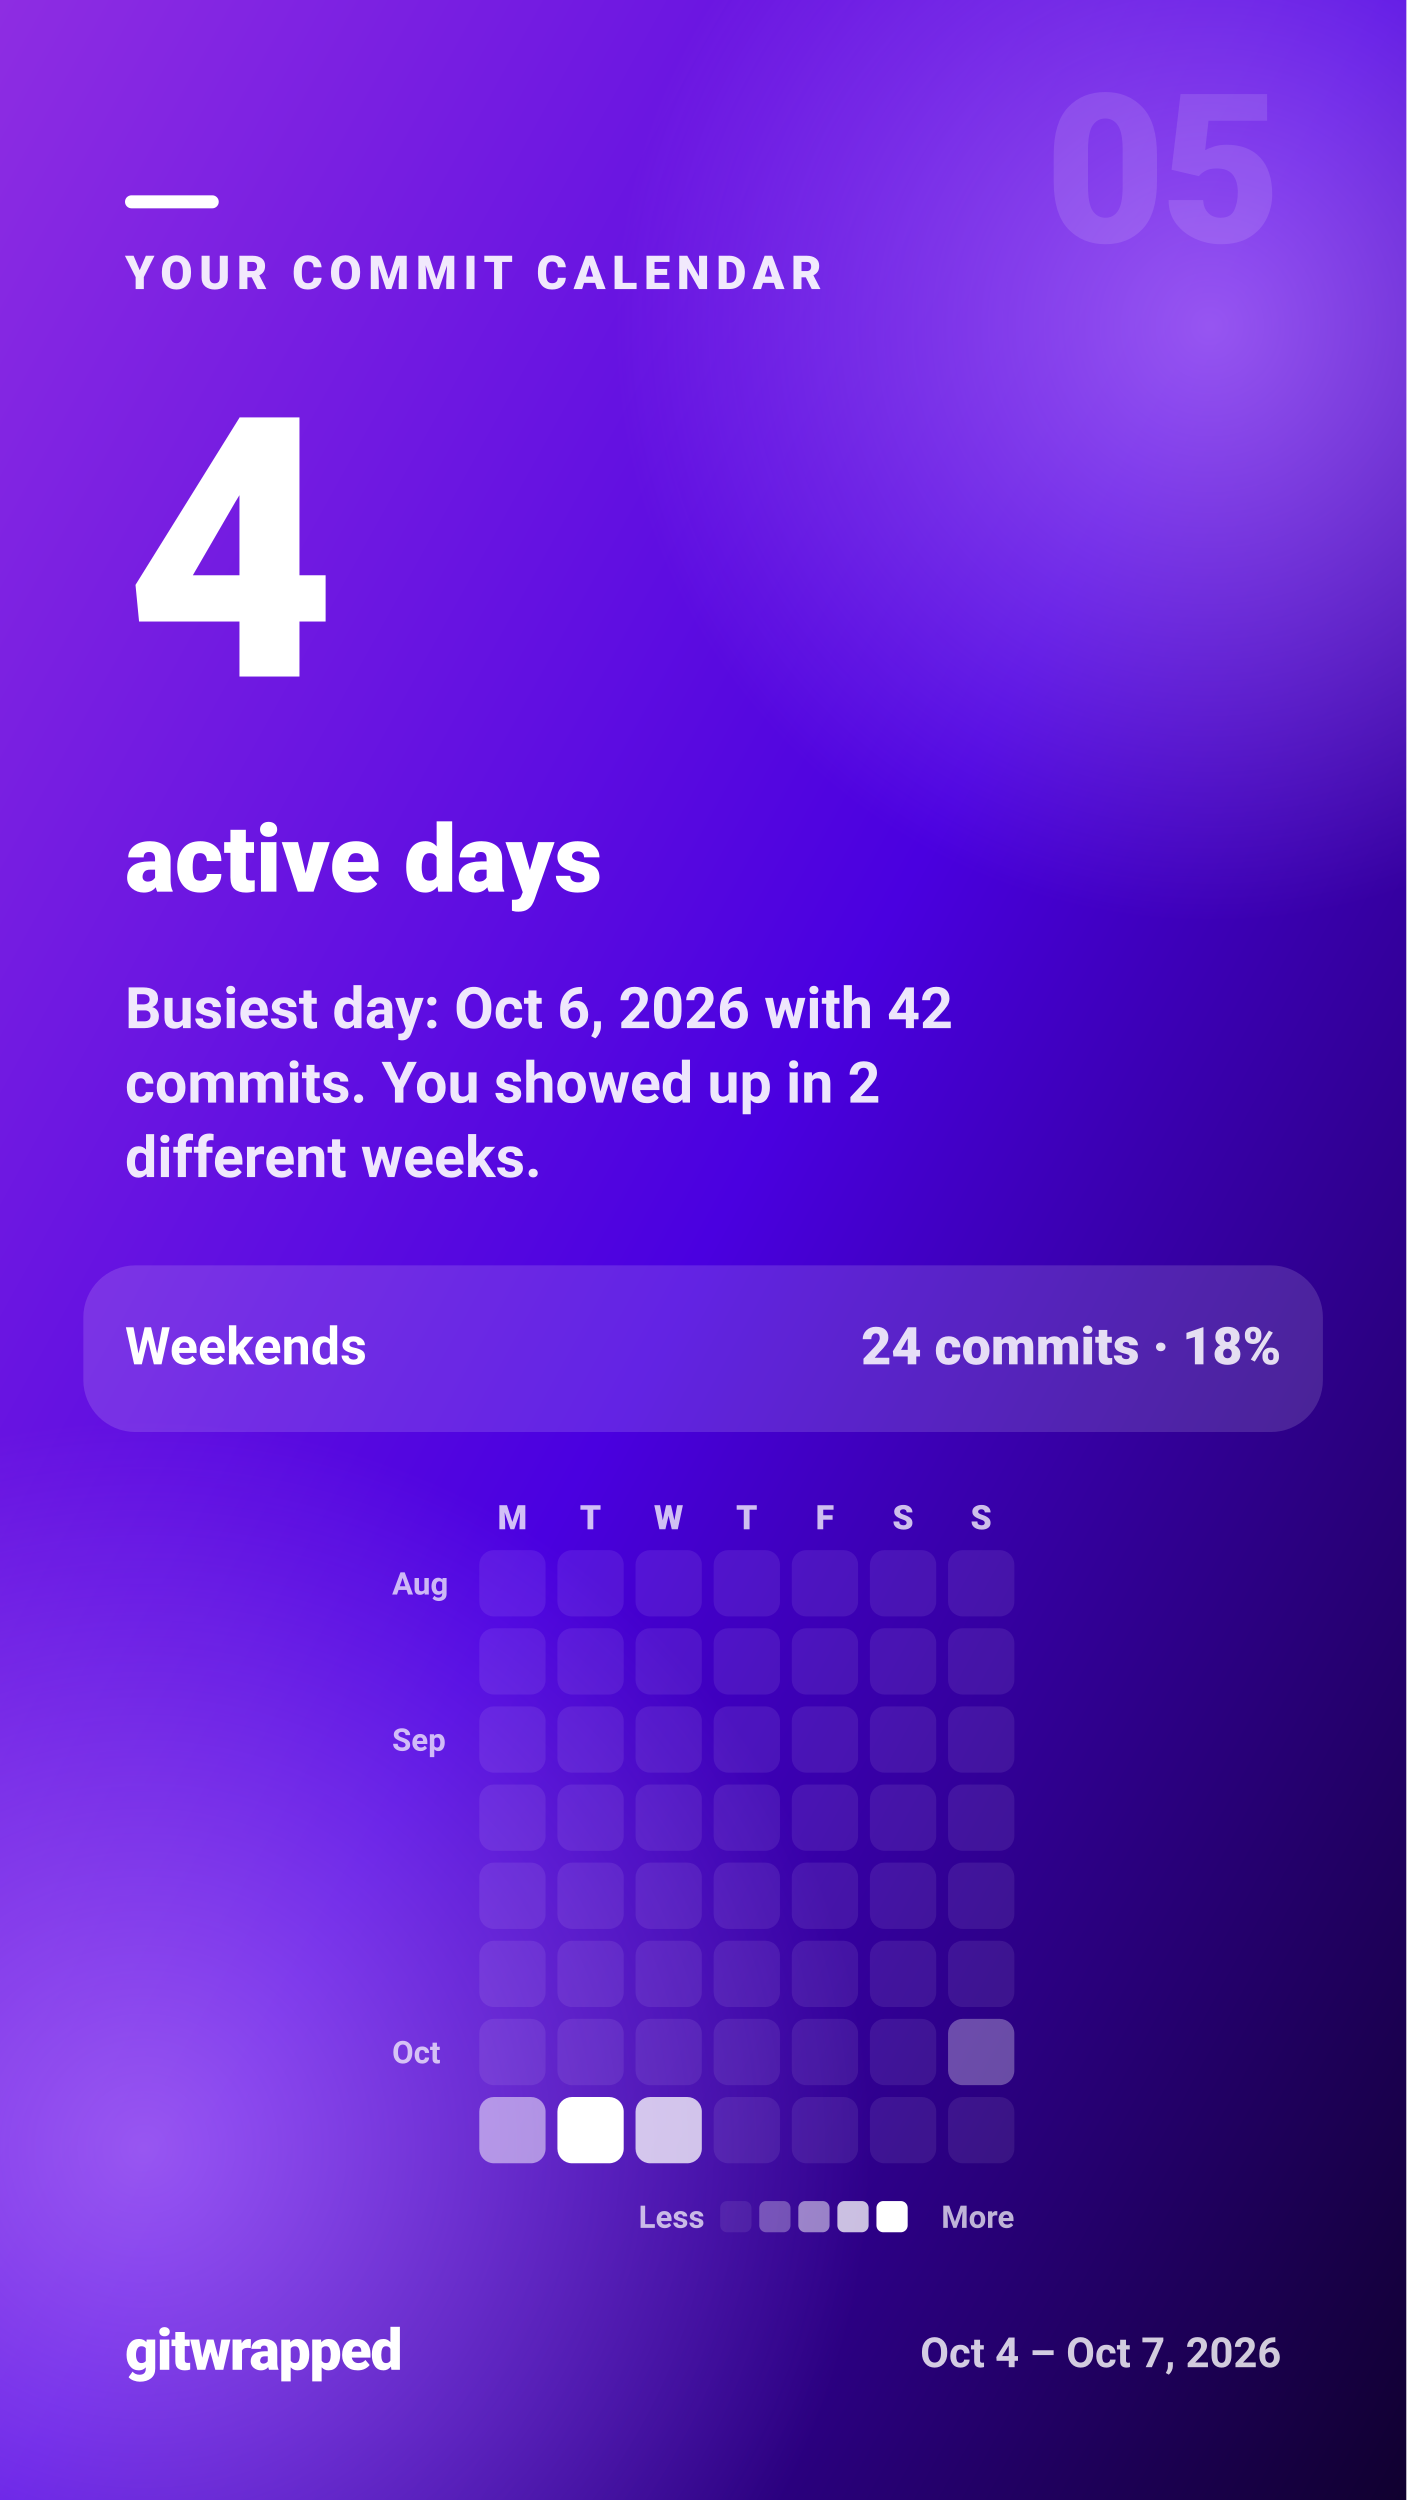
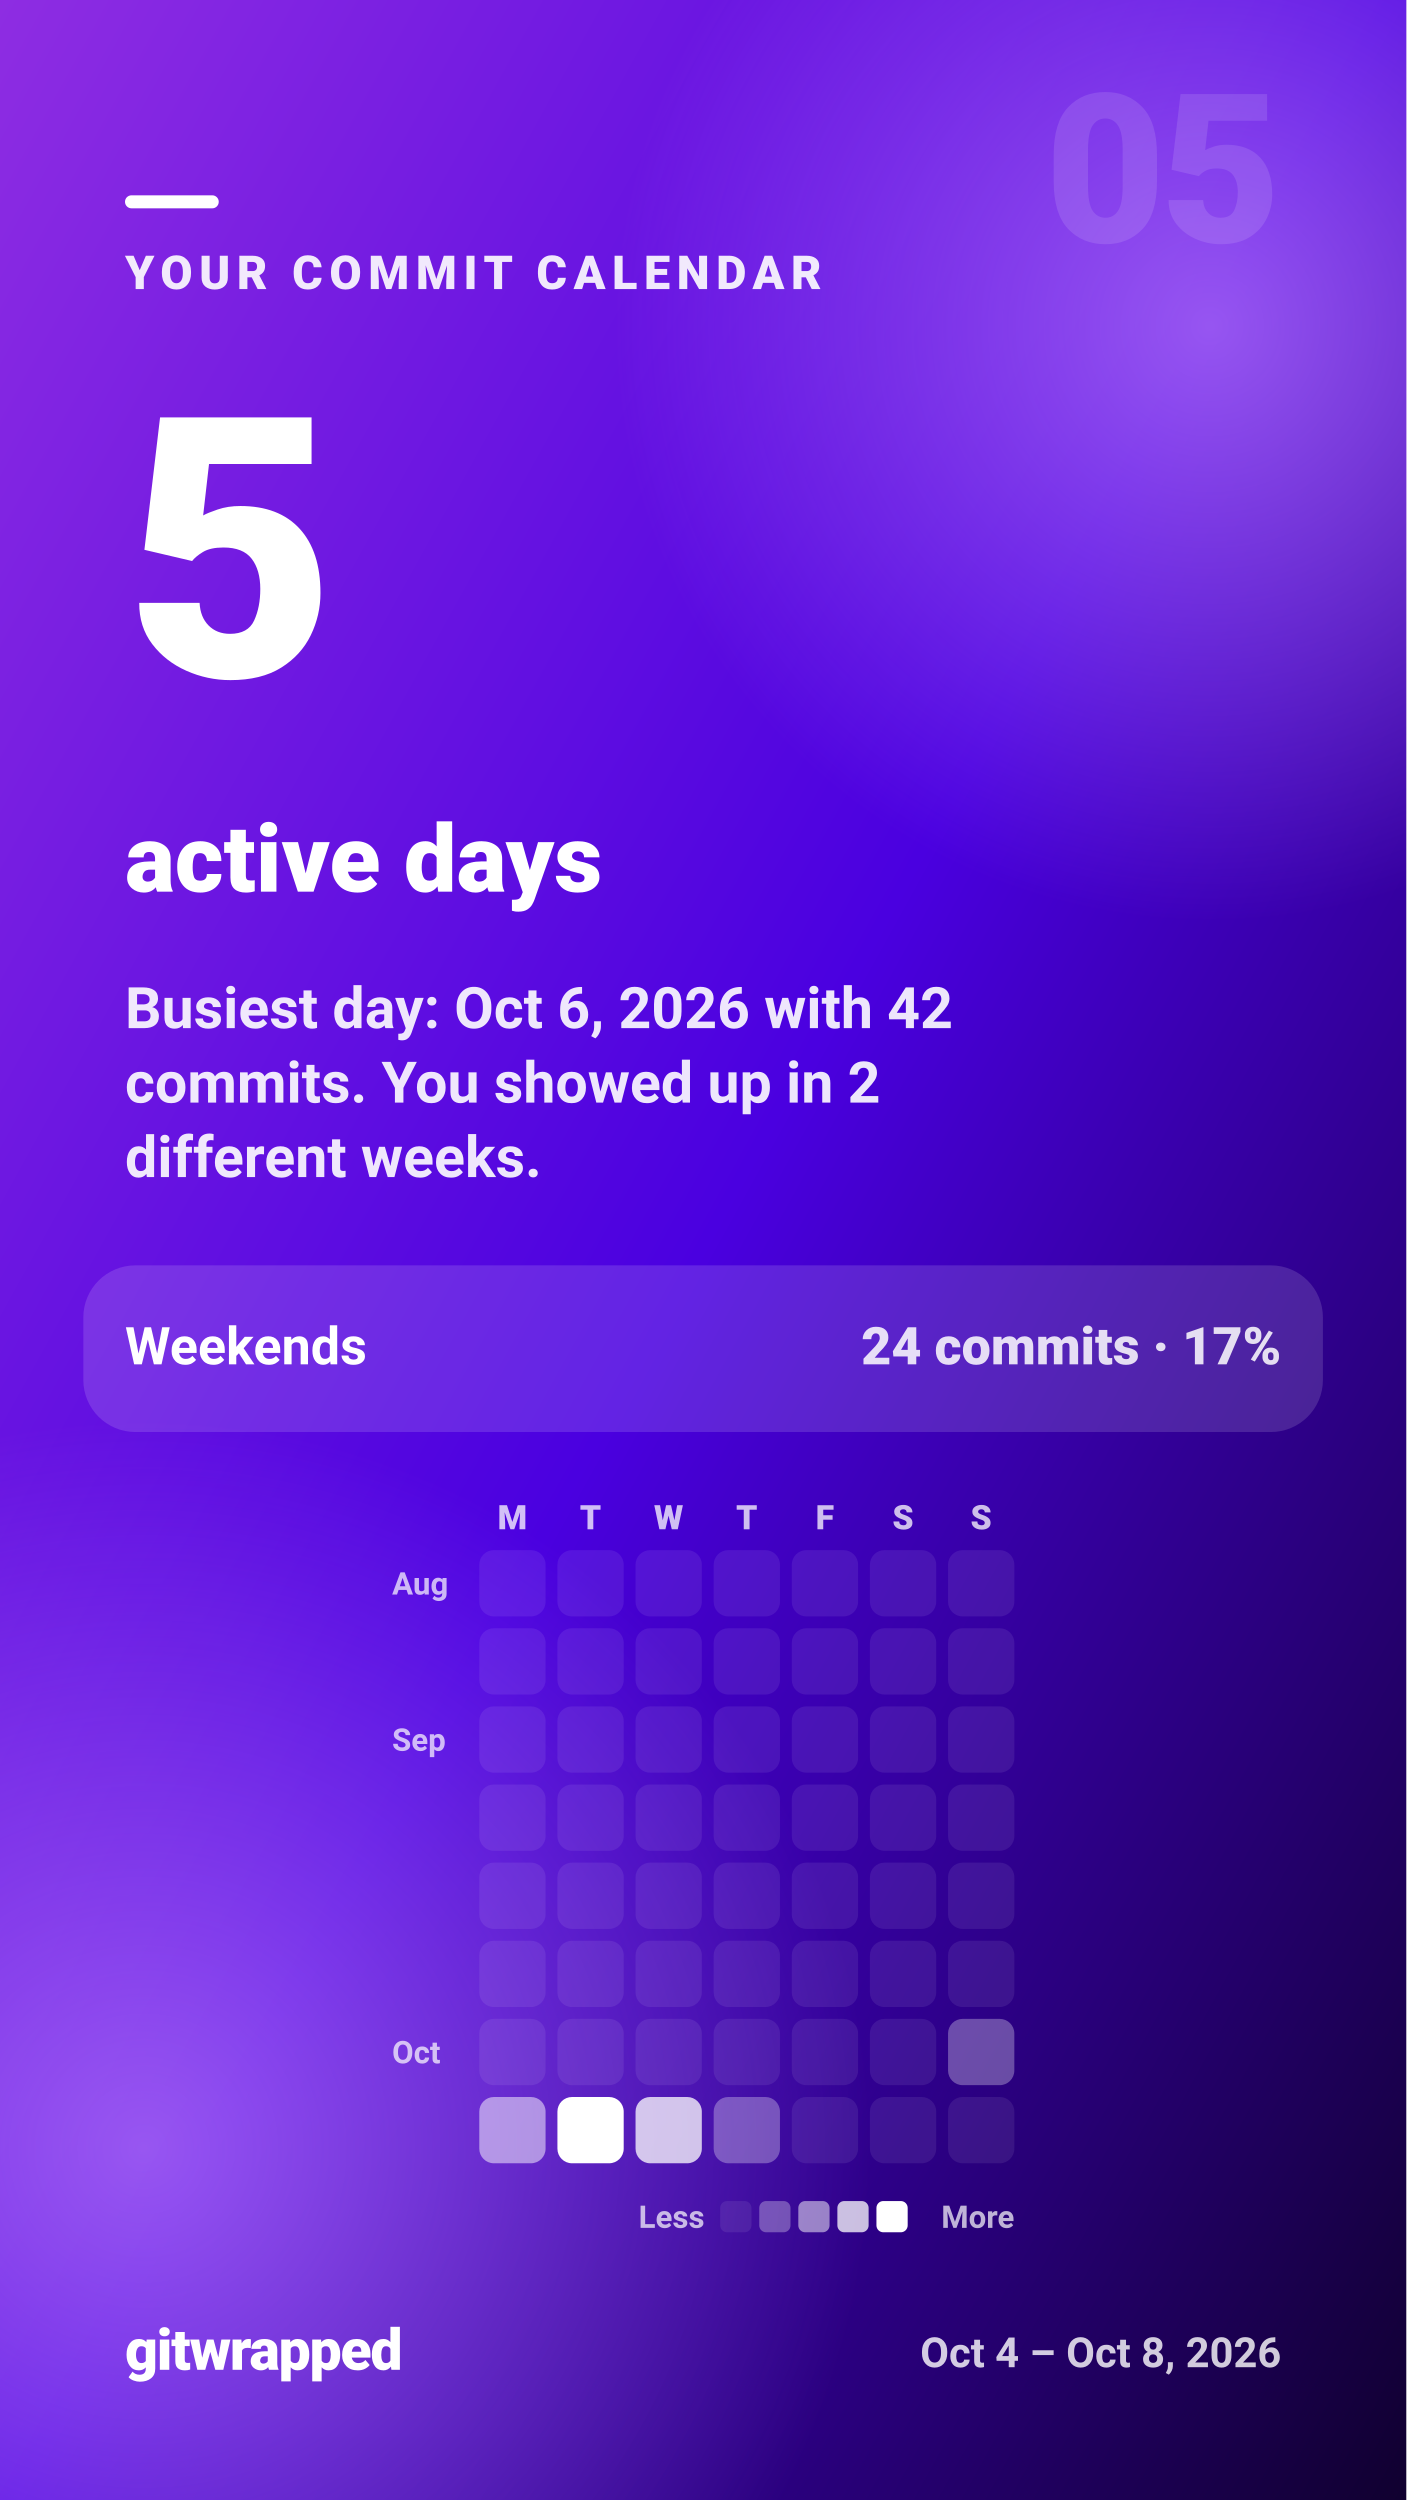
- <svg xmlns="http://www.w3.org/2000/svg" width="1080" height="1920" viewBox="0 0 1080 1920" role="img" aria-label="YOUR COMMIT CALENDAR — 4 — active days">
+ <svg xmlns="http://www.w3.org/2000/svg" width="1080" height="1920" viewBox="0 0 1080 1920" role="img" aria-label="YOUR COMMIT CALENDAR — 5 — active days">
  <defs>
    <linearGradient id="gw-activity-bg" x1="0" y1="0" x2="1" y2="1">
      <stop offset="0.00" stop-color="#8e2de2" />
      <stop offset="0.50" stop-color="#4a00e0" />
      <stop offset="1.00" stop-color="#10002f" />
    </linearGradient>
    <radialGradient id="gw-activity-glow">
      <stop offset="0" stop-color="#d59bff" stop-opacity="0.55" />
      <stop offset="1" stop-color="#d59bff" stop-opacity="0" />
    </radialGradient>
  </defs>
  <rect width="1080" height="1920" fill="url(#gw-activity-bg)" />
  <circle cx="930" cy="250" r="460" fill="url(#gw-activity-glow)" />
  <circle cx="110" cy="1650" r="560" fill="url(#gw-activity-glow)" />
  <g fill="#ffffff" font-family="system-ui, -apple-system, 'Segoe UI', Roboto, Helvetica, Arial, sans-serif">
    <text x="984" y="186" font-size="160" font-weight="900" fill-opacity="0.12" text-anchor="end" letter-spacing="-4">05</text>
    <rect x="96" y="150" width="72" height="10" rx="5" fill="#ffffff" />
    <text x="96" y="222" font-size="36" font-weight="800" fill-opacity="0.9" letter-spacing="5">YOUR COMMIT CALENDAR</text>
-     <text x="96" y="519.6" font-size="280" font-weight="900" letter-spacing="-5.6">4</text>
+     <text x="96" y="519.6" font-size="280" font-weight="900" letter-spacing="-5.6">5</text>
    <text x="96" y="684.8" font-size="72" font-weight="800">active days</text>
    <text x="96" y="789.6" font-size="44" font-weight="600" fill-opacity="0.9">Busiest day: Oct 6, 2026 with 42</text>
    <text x="96" y="846.8" font-size="44" font-weight="600" fill-opacity="0.9">commits. You showed up in 2</text>
    <text x="96" y="904" font-size="44" font-weight="600" fill-opacity="0.9">different weeks.</text>
    <rect x="64" y="971.8" width="952" height="128" rx="40" fill="#ffffff" fill-opacity="0.14" />
    <text x="96" y="1047.8" font-size="40" font-weight="700">Weekends</text>
-     <text x="984" y="1047.8" font-size="40" font-weight="800" fill-opacity="0.85" text-anchor="end">24 commits · 18%</text>
+     <text x="984" y="1047.8" font-size="40" font-weight="800" fill-opacity="0.85" text-anchor="end">24 commits · 17%</text>
    <text x="393.5" y="1174.5" font-size="26" font-weight="800" fill-opacity="0.75" text-anchor="middle">M</text>
    <text x="453.5" y="1174.5" font-size="26" font-weight="800" fill-opacity="0.75" text-anchor="middle">T</text>
    <text x="513.5" y="1174.5" font-size="26" font-weight="800" fill-opacity="0.75" text-anchor="middle">W</text>
    <text x="573.5" y="1174.5" font-size="26" font-weight="800" fill-opacity="0.75" text-anchor="middle">T</text>
    <text x="633.5" y="1174.5" font-size="26" font-weight="800" fill-opacity="0.75" text-anchor="middle">F</text>
    <text x="693.5" y="1174.5" font-size="26" font-weight="800" fill-opacity="0.75" text-anchor="middle">S</text>
    <text x="753.5" y="1174.5" font-size="26" font-weight="800" fill-opacity="0.75" text-anchor="middle">S</text>
    <text x="301.1" y="1224.6" font-size="24" font-weight="700" fill-opacity="0.7">Aug</text>
    <text x="301.1" y="1344.6" font-size="24" font-weight="700" fill-opacity="0.7">Sep</text>
    <text x="301.1" y="1584.6" font-size="24" font-weight="700" fill-opacity="0.7">Oct</text>
    <rect x="368.1" y="1190.5" width="50.9" height="50.9" rx="11.2" fill-opacity="0.08" />
    <rect x="428.1" y="1190.5" width="50.9" height="50.9" rx="11.2" fill-opacity="0.08" />
    <rect x="488.1" y="1190.5" width="50.9" height="50.9" rx="11.2" fill-opacity="0.08" />
    <rect x="548.1" y="1190.5" width="50.9" height="50.9" rx="11.2" fill-opacity="0.08" />
    <rect x="608.1" y="1190.5" width="50.9" height="50.9" rx="11.2" fill-opacity="0.08" />
    <rect x="668.1" y="1190.5" width="50.9" height="50.9" rx="11.2" fill-opacity="0.08" />
    <rect x="728.1" y="1190.5" width="50.9" height="50.9" rx="11.2" fill-opacity="0.08" />
    <rect x="368.1" y="1250.5" width="50.9" height="50.9" rx="11.2" fill-opacity="0.08" />
    <rect x="428.1" y="1250.5" width="50.9" height="50.9" rx="11.2" fill-opacity="0.08" />
    <rect x="488.1" y="1250.5" width="50.9" height="50.9" rx="11.2" fill-opacity="0.08" />
    <rect x="548.1" y="1250.5" width="50.9" height="50.9" rx="11.2" fill-opacity="0.08" />
    <rect x="608.1" y="1250.5" width="50.9" height="50.9" rx="11.2" fill-opacity="0.08" />
    <rect x="668.1" y="1250.5" width="50.9" height="50.9" rx="11.2" fill-opacity="0.08" />
    <rect x="728.1" y="1250.5" width="50.9" height="50.9" rx="11.2" fill-opacity="0.08" />
    <rect x="368.1" y="1310.5" width="50.9" height="50.9" rx="11.2" fill-opacity="0.08" />
    <rect x="428.1" y="1310.5" width="50.9" height="50.9" rx="11.2" fill-opacity="0.08" />
    <rect x="488.1" y="1310.5" width="50.9" height="50.9" rx="11.2" fill-opacity="0.08" />
    <rect x="548.1" y="1310.5" width="50.9" height="50.9" rx="11.2" fill-opacity="0.08" />
    <rect x="608.1" y="1310.5" width="50.9" height="50.9" rx="11.2" fill-opacity="0.08" />
    <rect x="668.1" y="1310.5" width="50.9" height="50.9" rx="11.2" fill-opacity="0.08" />
    <rect x="728.1" y="1310.5" width="50.9" height="50.9" rx="11.2" fill-opacity="0.08" />
    <rect x="368.1" y="1370.5" width="50.9" height="50.9" rx="11.2" fill-opacity="0.08" />
    <rect x="428.1" y="1370.5" width="50.9" height="50.9" rx="11.2" fill-opacity="0.08" />
    <rect x="488.1" y="1370.5" width="50.9" height="50.9" rx="11.2" fill-opacity="0.08" />
    <rect x="548.1" y="1370.5" width="50.9" height="50.9" rx="11.2" fill-opacity="0.08" />
    <rect x="608.1" y="1370.5" width="50.9" height="50.9" rx="11.2" fill-opacity="0.08" />
    <rect x="668.1" y="1370.5" width="50.9" height="50.9" rx="11.2" fill-opacity="0.08" />
    <rect x="728.1" y="1370.5" width="50.9" height="50.9" rx="11.2" fill-opacity="0.08" />
    <rect x="368.1" y="1430.5" width="50.9" height="50.9" rx="11.2" fill-opacity="0.08" />
    <rect x="428.1" y="1430.5" width="50.9" height="50.9" rx="11.2" fill-opacity="0.08" />
    <rect x="488.1" y="1430.5" width="50.9" height="50.9" rx="11.2" fill-opacity="0.08" />
    <rect x="548.1" y="1430.5" width="50.9" height="50.9" rx="11.2" fill-opacity="0.08" />
    <rect x="608.1" y="1430.5" width="50.9" height="50.9" rx="11.2" fill-opacity="0.08" />
    <rect x="668.1" y="1430.5" width="50.9" height="50.9" rx="11.2" fill-opacity="0.08" />
    <rect x="728.1" y="1430.5" width="50.9" height="50.9" rx="11.2" fill-opacity="0.08" />
    <rect x="368.1" y="1490.5" width="50.9" height="50.9" rx="11.2" fill-opacity="0.08" />
    <rect x="428.1" y="1490.5" width="50.9" height="50.9" rx="11.2" fill-opacity="0.08" />
    <rect x="488.1" y="1490.5" width="50.9" height="50.9" rx="11.2" fill-opacity="0.08" />
    <rect x="548.1" y="1490.5" width="50.9" height="50.9" rx="11.2" fill-opacity="0.08" />
    <rect x="608.1" y="1490.5" width="50.9" height="50.9" rx="11.2" fill-opacity="0.08" />
    <rect x="668.1" y="1490.5" width="50.9" height="50.9" rx="11.2" fill-opacity="0.08" />
    <rect x="728.1" y="1490.5" width="50.9" height="50.9" rx="11.2" fill-opacity="0.08" />
    <rect x="368.1" y="1550.5" width="50.9" height="50.9" rx="11.2" fill-opacity="0.08" />
    <rect x="428.1" y="1550.5" width="50.9" height="50.9" rx="11.2" fill-opacity="0.08" />
    <rect x="488.1" y="1550.5" width="50.9" height="50.9" rx="11.2" fill-opacity="0.08" />
    <rect x="548.1" y="1550.5" width="50.9" height="50.9" rx="11.2" fill-opacity="0.08" />
    <rect x="608.1" y="1550.5" width="50.9" height="50.9" rx="11.2" fill-opacity="0.08" />
    <rect x="668.1" y="1550.5" width="50.9" height="50.9" rx="11.2" fill-opacity="0.08" />
    <rect x="728.1" y="1550.5" width="50.9" height="50.9" rx="11.2" fill-opacity="0.3" />
    <rect x="368.1" y="1610.5" width="50.9" height="50.9" rx="11.2" fill-opacity="0.5" />
    <rect x="428.1" y="1610.5" width="50.9" height="50.9" rx="11.2" fill-opacity="1" />
    <rect x="488.1" y="1610.5" width="50.9" height="50.9" rx="11.2" fill-opacity="0.75" />
-     <rect x="548.1" y="1610.5" width="50.9" height="50.9" rx="11.2" fill-opacity="0.08" />
+     <rect x="548.1" y="1610.5" width="50.9" height="50.9" rx="11.2" fill-opacity="0.3" />
    <rect x="608.1" y="1610.5" width="50.9" height="50.9" rx="11.2" fill-opacity="0.08" />
    <rect x="668.1" y="1610.5" width="50.9" height="50.9" rx="11.2" fill-opacity="0.08" />
    <rect x="728.1" y="1610.5" width="50.9" height="50.9" rx="11.2" fill-opacity="0.08" />
    <text x="541.1" y="1711" font-size="24" font-weight="700" fill-opacity="0.7" text-anchor="end">Less</text>
    <rect x="553.1" y="1690.4" width="24" height="24" rx="5.3" fill-opacity="0.08" />
    <rect x="583.1" y="1690.4" width="24" height="24" rx="5.3" fill-opacity="0.3" />
    <rect x="613.1" y="1690.4" width="24" height="24" rx="5.3" fill-opacity="0.5" />
    <rect x="643.1" y="1690.4" width="24" height="24" rx="5.3" fill-opacity="0.75" />
    <rect x="673.1" y="1690.4" width="24" height="24" rx="5.3" fill-opacity="1" />
    <text x="779" y="1711" font-size="24" font-weight="700" fill-opacity="0.7" text-anchor="end">More</text>
    <text x="96" y="1820" font-size="44" font-weight="900" letter-spacing="-1">gitwrapped</text>
-     <text x="984" y="1818" font-size="32" font-weight="600" fill-opacity="0.8" text-anchor="end">Oct 4 – Oct 7, 2026</text>
+     <text x="984" y="1818" font-size="32" font-weight="600" fill-opacity="0.8" text-anchor="end">Oct 4 – Oct 8, 2026</text>
  </g>
</svg>
